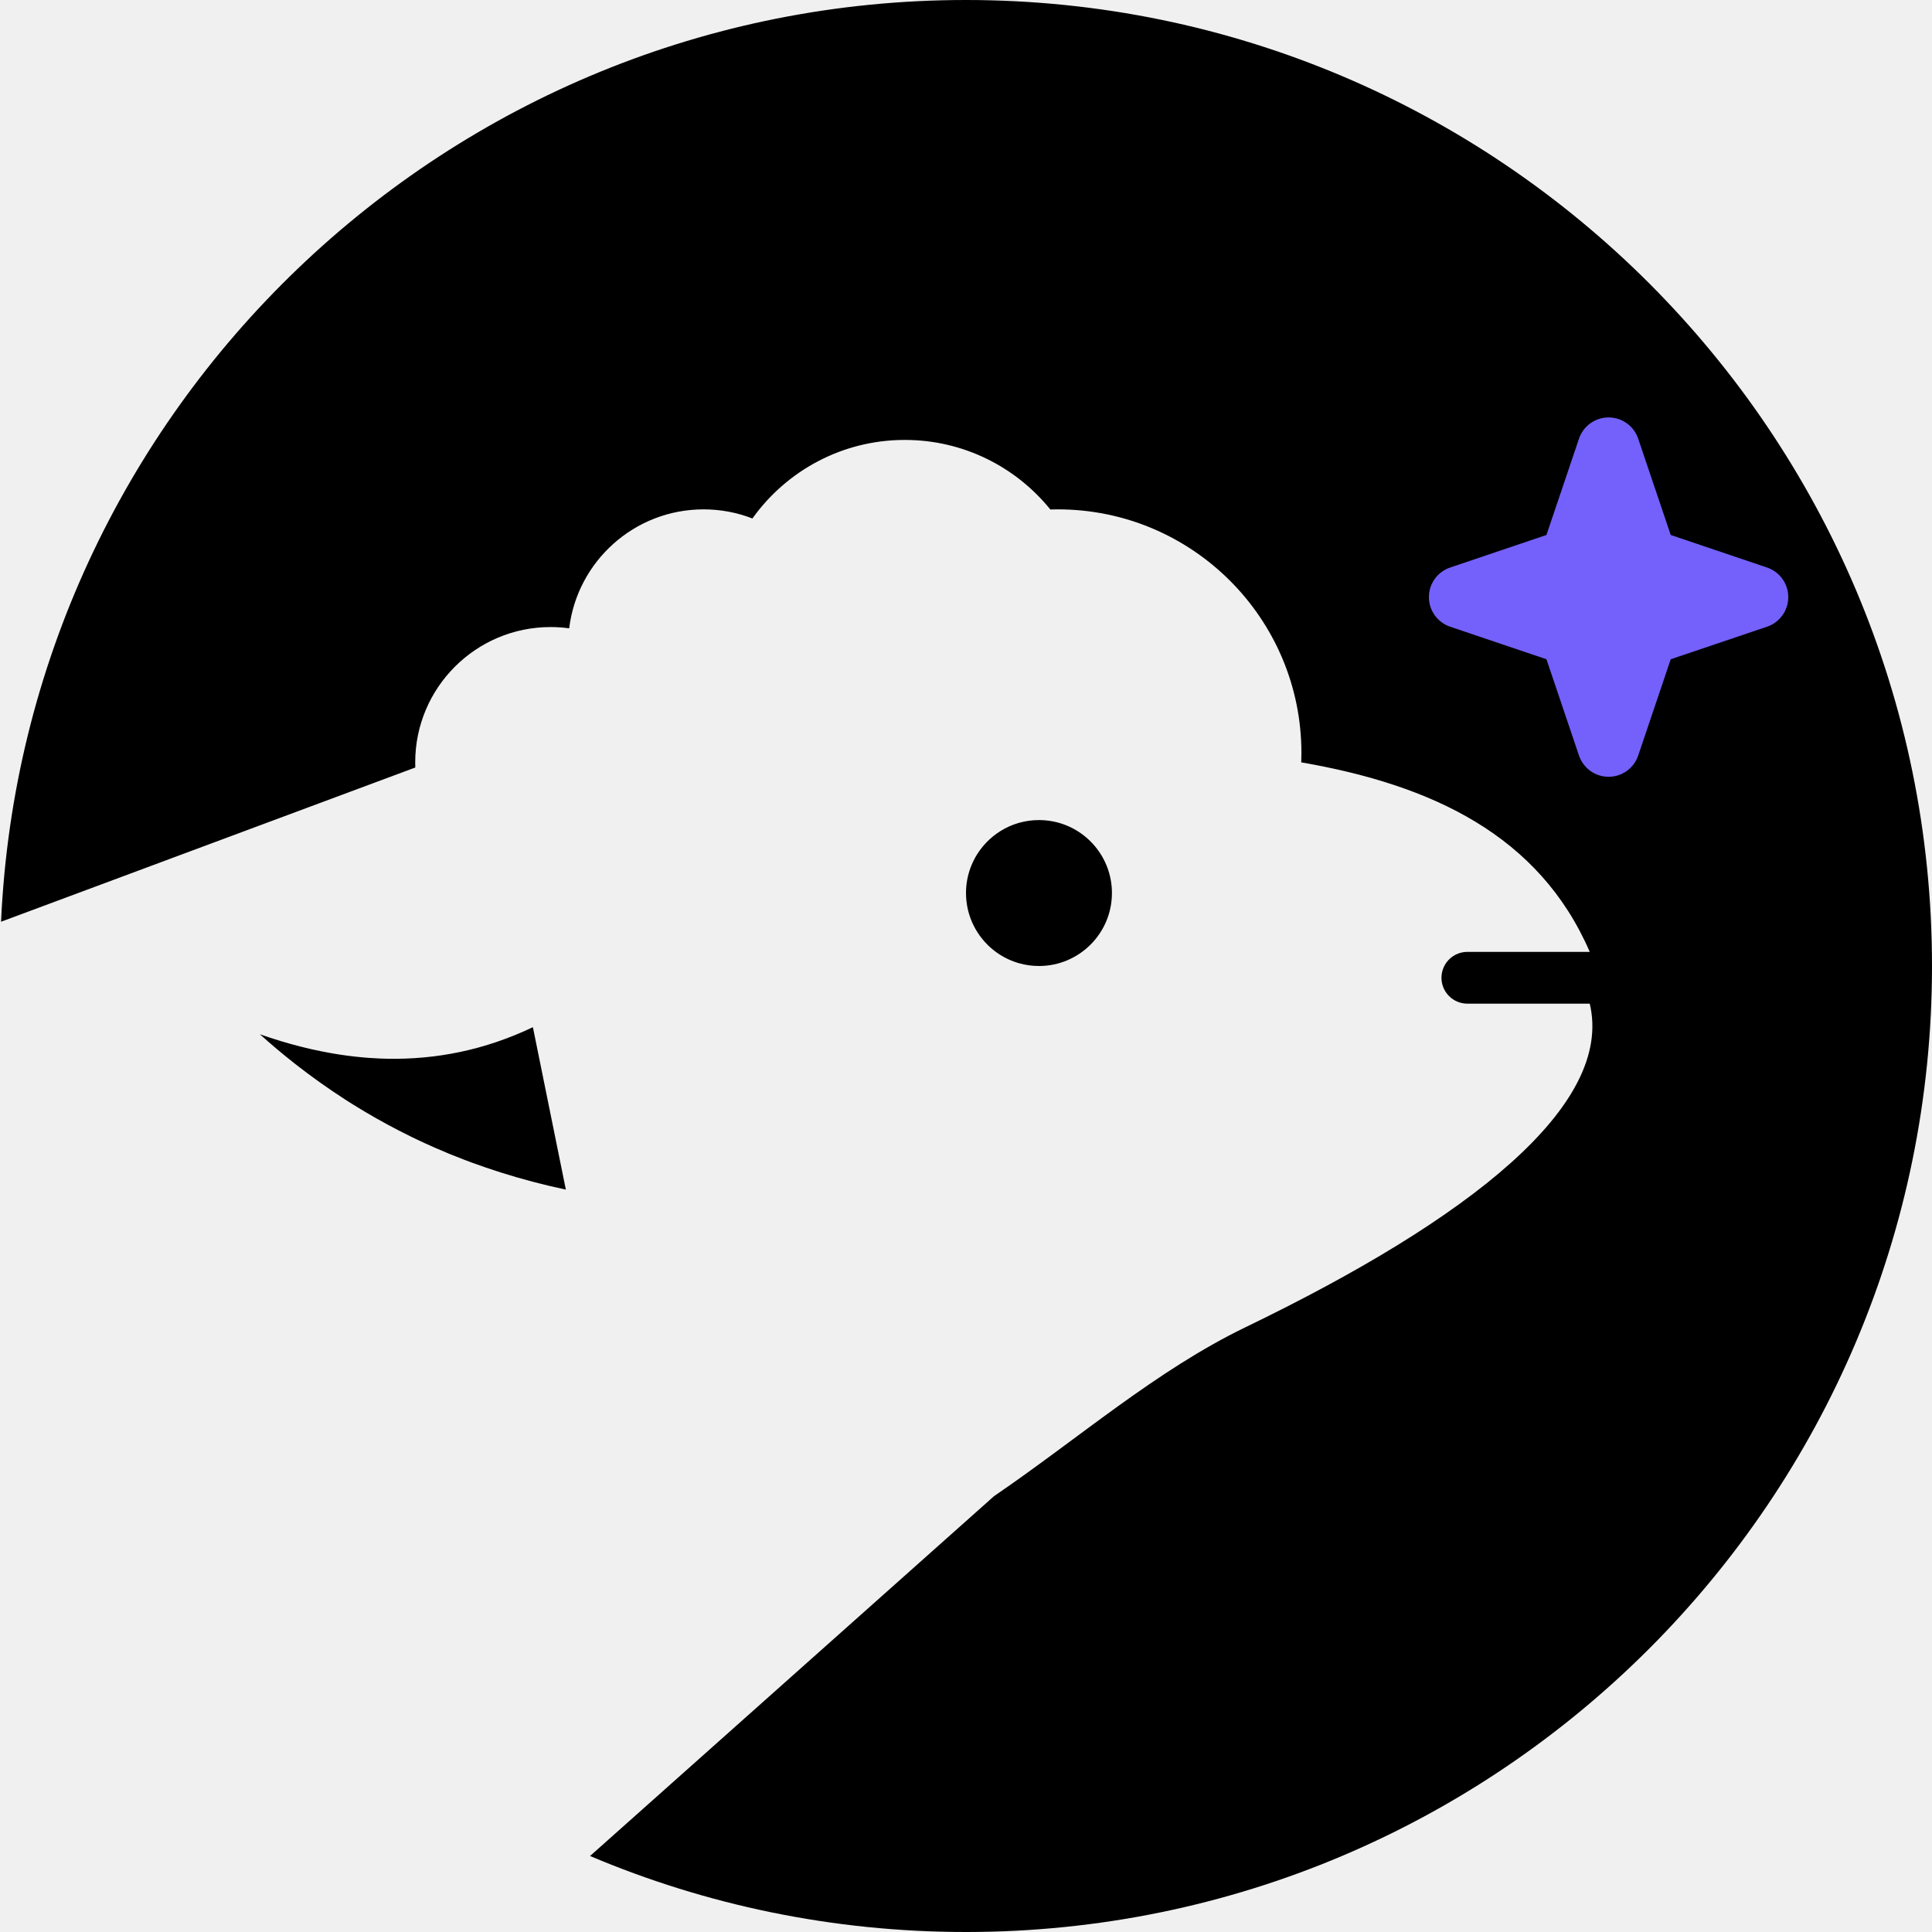
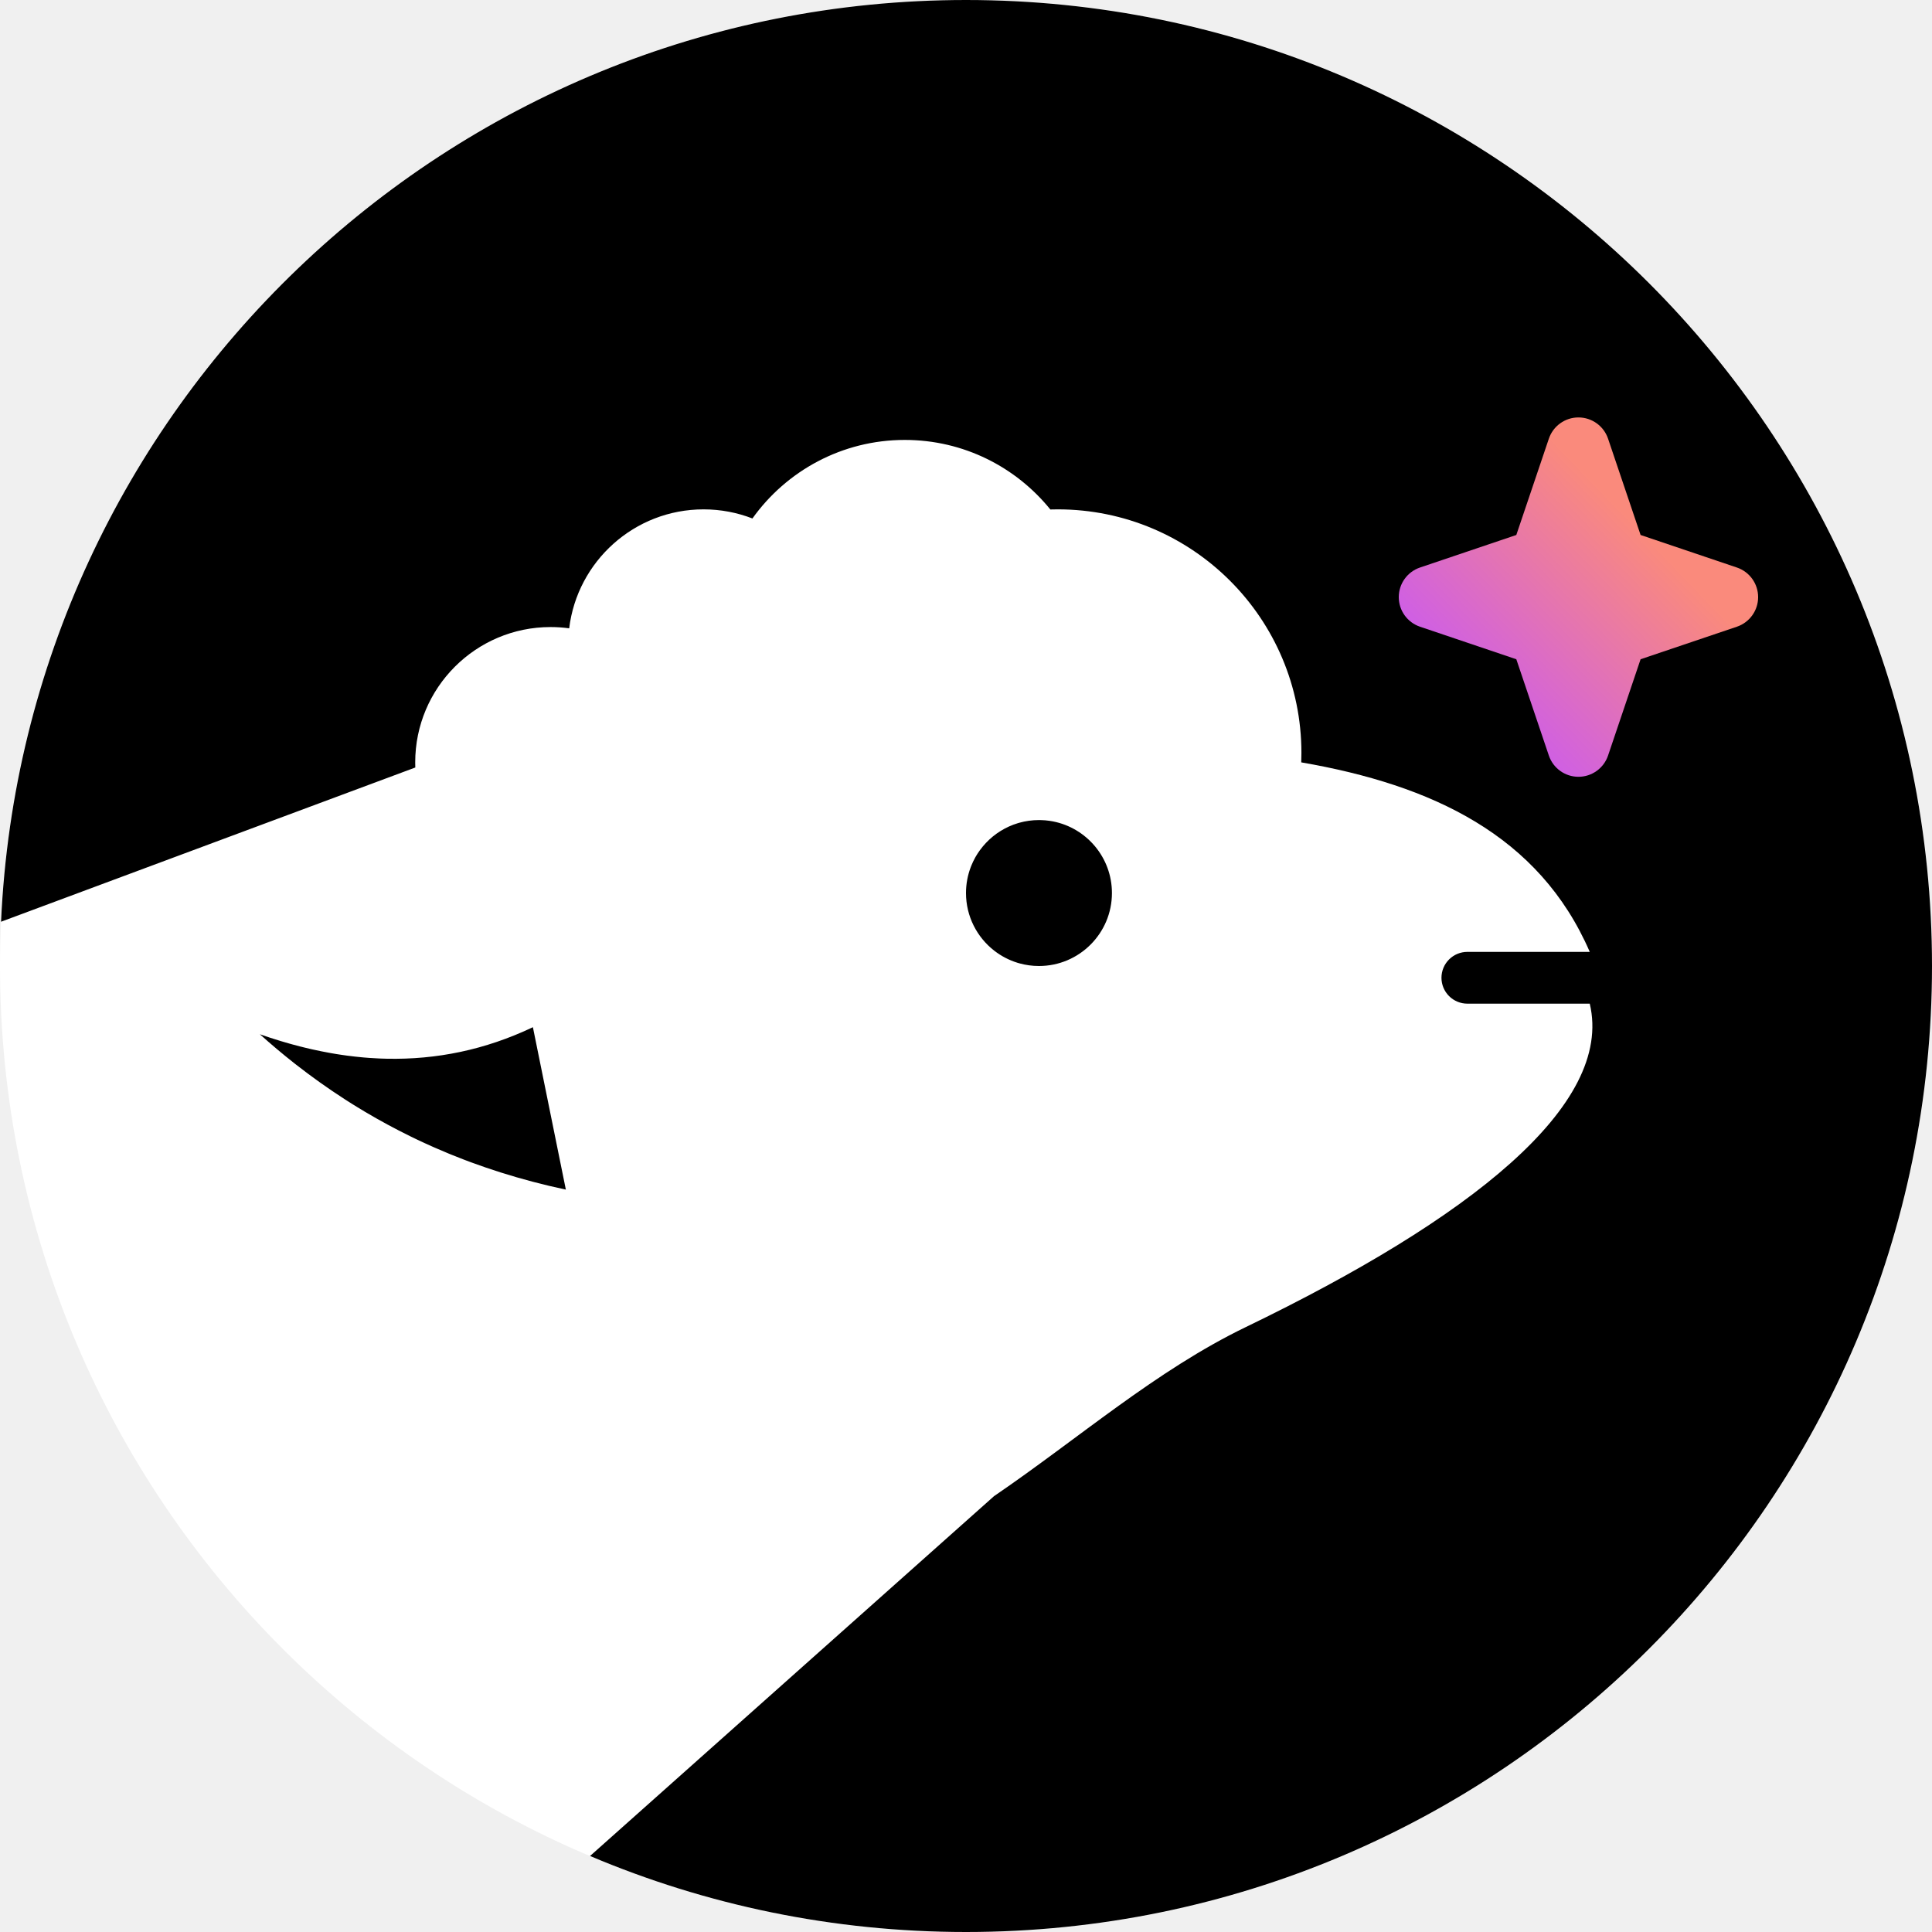
<svg xmlns="http://www.w3.org/2000/svg" width="100%" height="100%" viewBox="0 0 2500 2500" version="1.1" xml:space="preserve" style="fill-rule:evenodd;clip-rule:evenodd;stroke-linejoin:round;stroke-miterlimit:2;">
+   <circle cx="1250" cy="1250" r="1250" style="fill:white;" />
  <path d="M1.361,1192.72C31.242,529.397 579.285,0 1250,0C1939.89,0 2500,560.106 2500,1250C2500,1939.89 1939.89,2500 1250,2500C1077.46,2500 913.033,2464.97 763.515,2401.65L1286.27,1936.01C1395.56,1861.5 1495.89,1773.36 1612.13,1717.2C1900.91,1577.68 2088.43,1430.57 2057.14,1298.73L1898.76,1298.73C1889.87,1298.73 1881.35,1295.2 1875.07,1288.92C1868.78,1282.64 1865.25,1274.12 1865.25,1265.23C1865.25,1256.34 1868.78,1247.82 1875.07,1241.54C1881.35,1235.26 1889.87,1231.73 1898.76,1231.73L2057.14,1231.73C1991.65,1080.6 1852.91,1015.8 1684.03,986.538L1683.8,986.423C1683.95,982.41 1684.03,978.392 1684.03,974.355C1684.03,800.369 1542.77,659.115 1368.79,659.115C1365.55,659.115 1362.33,659.164 1359.13,659.261C1314.73,604.379 1246.84,569.264 1170.81,569.264C1089.54,569.264 1017.57,609.385 973.633,670.899C954.005,663.288 932.683,659.115 910.393,659.115C820.907,659.115 747.006,726.376 736.531,813.055C728.641,811.966 720.594,811.405 712.416,811.405C615.757,811.405 537.283,889.879 537.283,986.538C537.283,988.752 537.324,990.956 537.406,993.152L1.361,1192.72ZM689.573,1329.19L732.214,1539.35C703.305,1533.21 675.162,1525.79 647.774,1517.11C635.094,1513.1 622.574,1508.81 610.203,1504.26L608.676,1503.69C606.517,1502.89 604.363,1502.08 602.214,1501.27C601.493,1500.99 600.773,1500.72 600.044,1500.44C594.67,1498.38 589.327,1496.28 584.005,1494.11L582.223,1493.38L580.449,1492.66C574.319,1490.13 568.23,1487.54 562.176,1484.88L559.951,1483.89C553.08,1480.85 546.261,1477.72 539.498,1474.5L537.6,1473.59L536.523,1473.07C535.577,1472.62 534.633,1472.16 533.683,1471.7C532.781,1471.26 531.879,1470.82 530.972,1470.38C510.979,1460.58 491.45,1450.01 472.382,1438.69L471.751,1438.32C468.523,1436.4 465.309,1434.45 462.112,1432.49C460.459,1431.48 458.81,1430.46 457.159,1429.43L455.507,1428.4C452.632,1426.6 449.767,1424.78 446.916,1422.95L446.151,1422.45C424.58,1408.54 403.619,1393.63 383.259,1377.73L381.875,1376.65L380.324,1375.43C365.314,1363.6 350.627,1351.23 336.26,1338.33C345.383,1341.52 354.495,1344.49 363.593,1347.23C367.262,1348.33 370.929,1349.4 374.587,1350.43C375.409,1350.66 376.231,1350.89 377.039,1351.11L378.591,1351.54L380.35,1352.02C382.853,1352.69 385.356,1353.35 387.855,1353.99L388.41,1354.13C390.46,1354.65 392.509,1355.16 394.549,1355.66C396.796,1356.2 399.043,1356.74 401.281,1357.25C402.15,1357.45 403.018,1357.65 403.892,1357.85L405.409,1358.18C412.4,1359.74 419.384,1361.14 426.37,1362.4L427.913,1362.68C429.639,1362.99 431.364,1363.28 433.101,1363.57L434.178,1363.75C434.642,1363.83 435.106,1363.9 435.57,1363.98L436.792,1364.17C438.245,1364.4 439.697,1364.63 441.138,1364.84C443.455,1365.19 445.772,1365.52 448.093,1365.84L449.484,1366.02C455.932,1366.88 462.374,1367.6 468.82,1368.19L470.695,1368.36L472.357,1368.5C474.255,1368.66 476.153,1368.81 478.059,1368.94C482.113,1369.23 486.164,1369.46 490.214,1369.64C491.566,1369.7 492.917,1369.76 494.268,1369.8C496.447,1369.88 498.626,1369.94 500.796,1369.99C564.411,1371.28 627.391,1358.75 689.573,1329.19ZM1318.97,1064.64C1327.07,1062.37 1335.6,1061.16 1344.42,1061.16L1345.64,1061.17L1346.05,1061.17C1348.14,1061.21 1350.22,1061.31 1352.28,1061.48L1352.88,1061.54C1354.46,1061.67 1356.02,1061.86 1357.59,1062.07L1357.68,1062.09C1359.03,1062.28 1360.37,1062.5 1361.71,1062.74L1362.56,1062.9C1406.01,1071.38 1438.84,1109.67 1438.84,1155.58C1438.84,1207.69 1396.53,1250 1344.42,1250C1335.54,1250 1326.93,1248.77 1318.78,1246.47C1318.05,1246.27 1317.32,1246.05 1316.6,1245.83C1305.61,1242.44 1295.48,1237.1 1286.61,1230.22L1286.45,1230.1C1264.28,1212.82 1250,1185.85 1250,1155.58C1250,1143.77 1252.17,1132.47 1256.14,1122.05C1256.39,1121.39 1256.64,1120.74 1256.91,1120.1C1258.28,1116.7 1259.85,1113.41 1261.6,1110.22L1262.23,1109.09L1262.8,1108.1L1262.93,1107.88C1263.33,1107.21 1263.73,1106.55 1264.14,1105.89C1264.48,1105.33 1264.84,1104.78 1265.19,1104.23C1266.08,1102.87 1266.99,1101.54 1267.94,1100.23C1270.39,1096.85 1273.06,1093.64 1275.92,1090.62C1287.1,1078.84 1301.28,1069.93 1317.23,1065.14L1318.02,1064.91L1318.97,1064.64Z" />
-   <g transform="matrix(1.13971,0,0,1.13971,-323.279,-67.3032)">
-     <path d="M2076.39,557.117C2081.27,542.703 2094.79,533 2110,533C2125.21,533 2138.73,542.703 2143.61,557.117L2180.55,666.453L2289.88,703.395C2304.3,708.266 2314,721.786 2314,737C2314,752.214 2304.3,765.734 2289.88,770.605L2180.55,807.547L2143.61,916.883C2138.73,931.297 2125.21,941 2110,941C2094.79,941 2081.27,931.297 2076.39,916.883L2039.45,807.547L1930.12,770.605C1915.7,765.734 1906,752.214 1906,737C1906,721.786 1915.7,708.266 1930.12,703.395L2039.45,666.453L2076.39,557.117Z" style="fill:rgb(116,97,251);" />
+   <g transform="matrix(1.13971,0,0,1.13971,-362.279,-67.3032)">
+     <path d="M2076.39,557.117C2081.27,542.703 2094.79,533 2110,533C2125.21,533 2138.73,542.703 2143.61,557.117L2180.55,666.453L2289.88,703.395C2304.3,708.266 2314,721.786 2314,737C2314,752.214 2304.3,765.734 2289.88,770.605L2180.55,807.547L2143.61,916.883C2138.73,931.297 2125.21,941 2110,941C2094.79,941 2081.27,931.297 2076.39,916.883L2039.45,807.547L1930.12,770.605C1915.7,765.734 1906,752.214 1906,737C1906,721.786 1915.7,708.266 1930.12,703.395L2039.45,666.453L2076.39,557.117Z" style="fill:url(#_Linear1);" />
  </g>
+   <defs>
+     <linearGradient id="_Linear1" x1="0" y1="0" x2="1" y2="0" gradientUnits="userSpaceOnUse" gradientTransform="matrix(236.025,-227.251,227.251,236.025,1952.5,896.108)">
+       <stop offset="0" style="stop-color:rgb(196,84,255);stop-opacity:1" />
+       <stop offset="1" style="stop-color:rgb(250,138,124);stop-opacity:1" />
+     </linearGradient>
+   </defs>
</svg>
